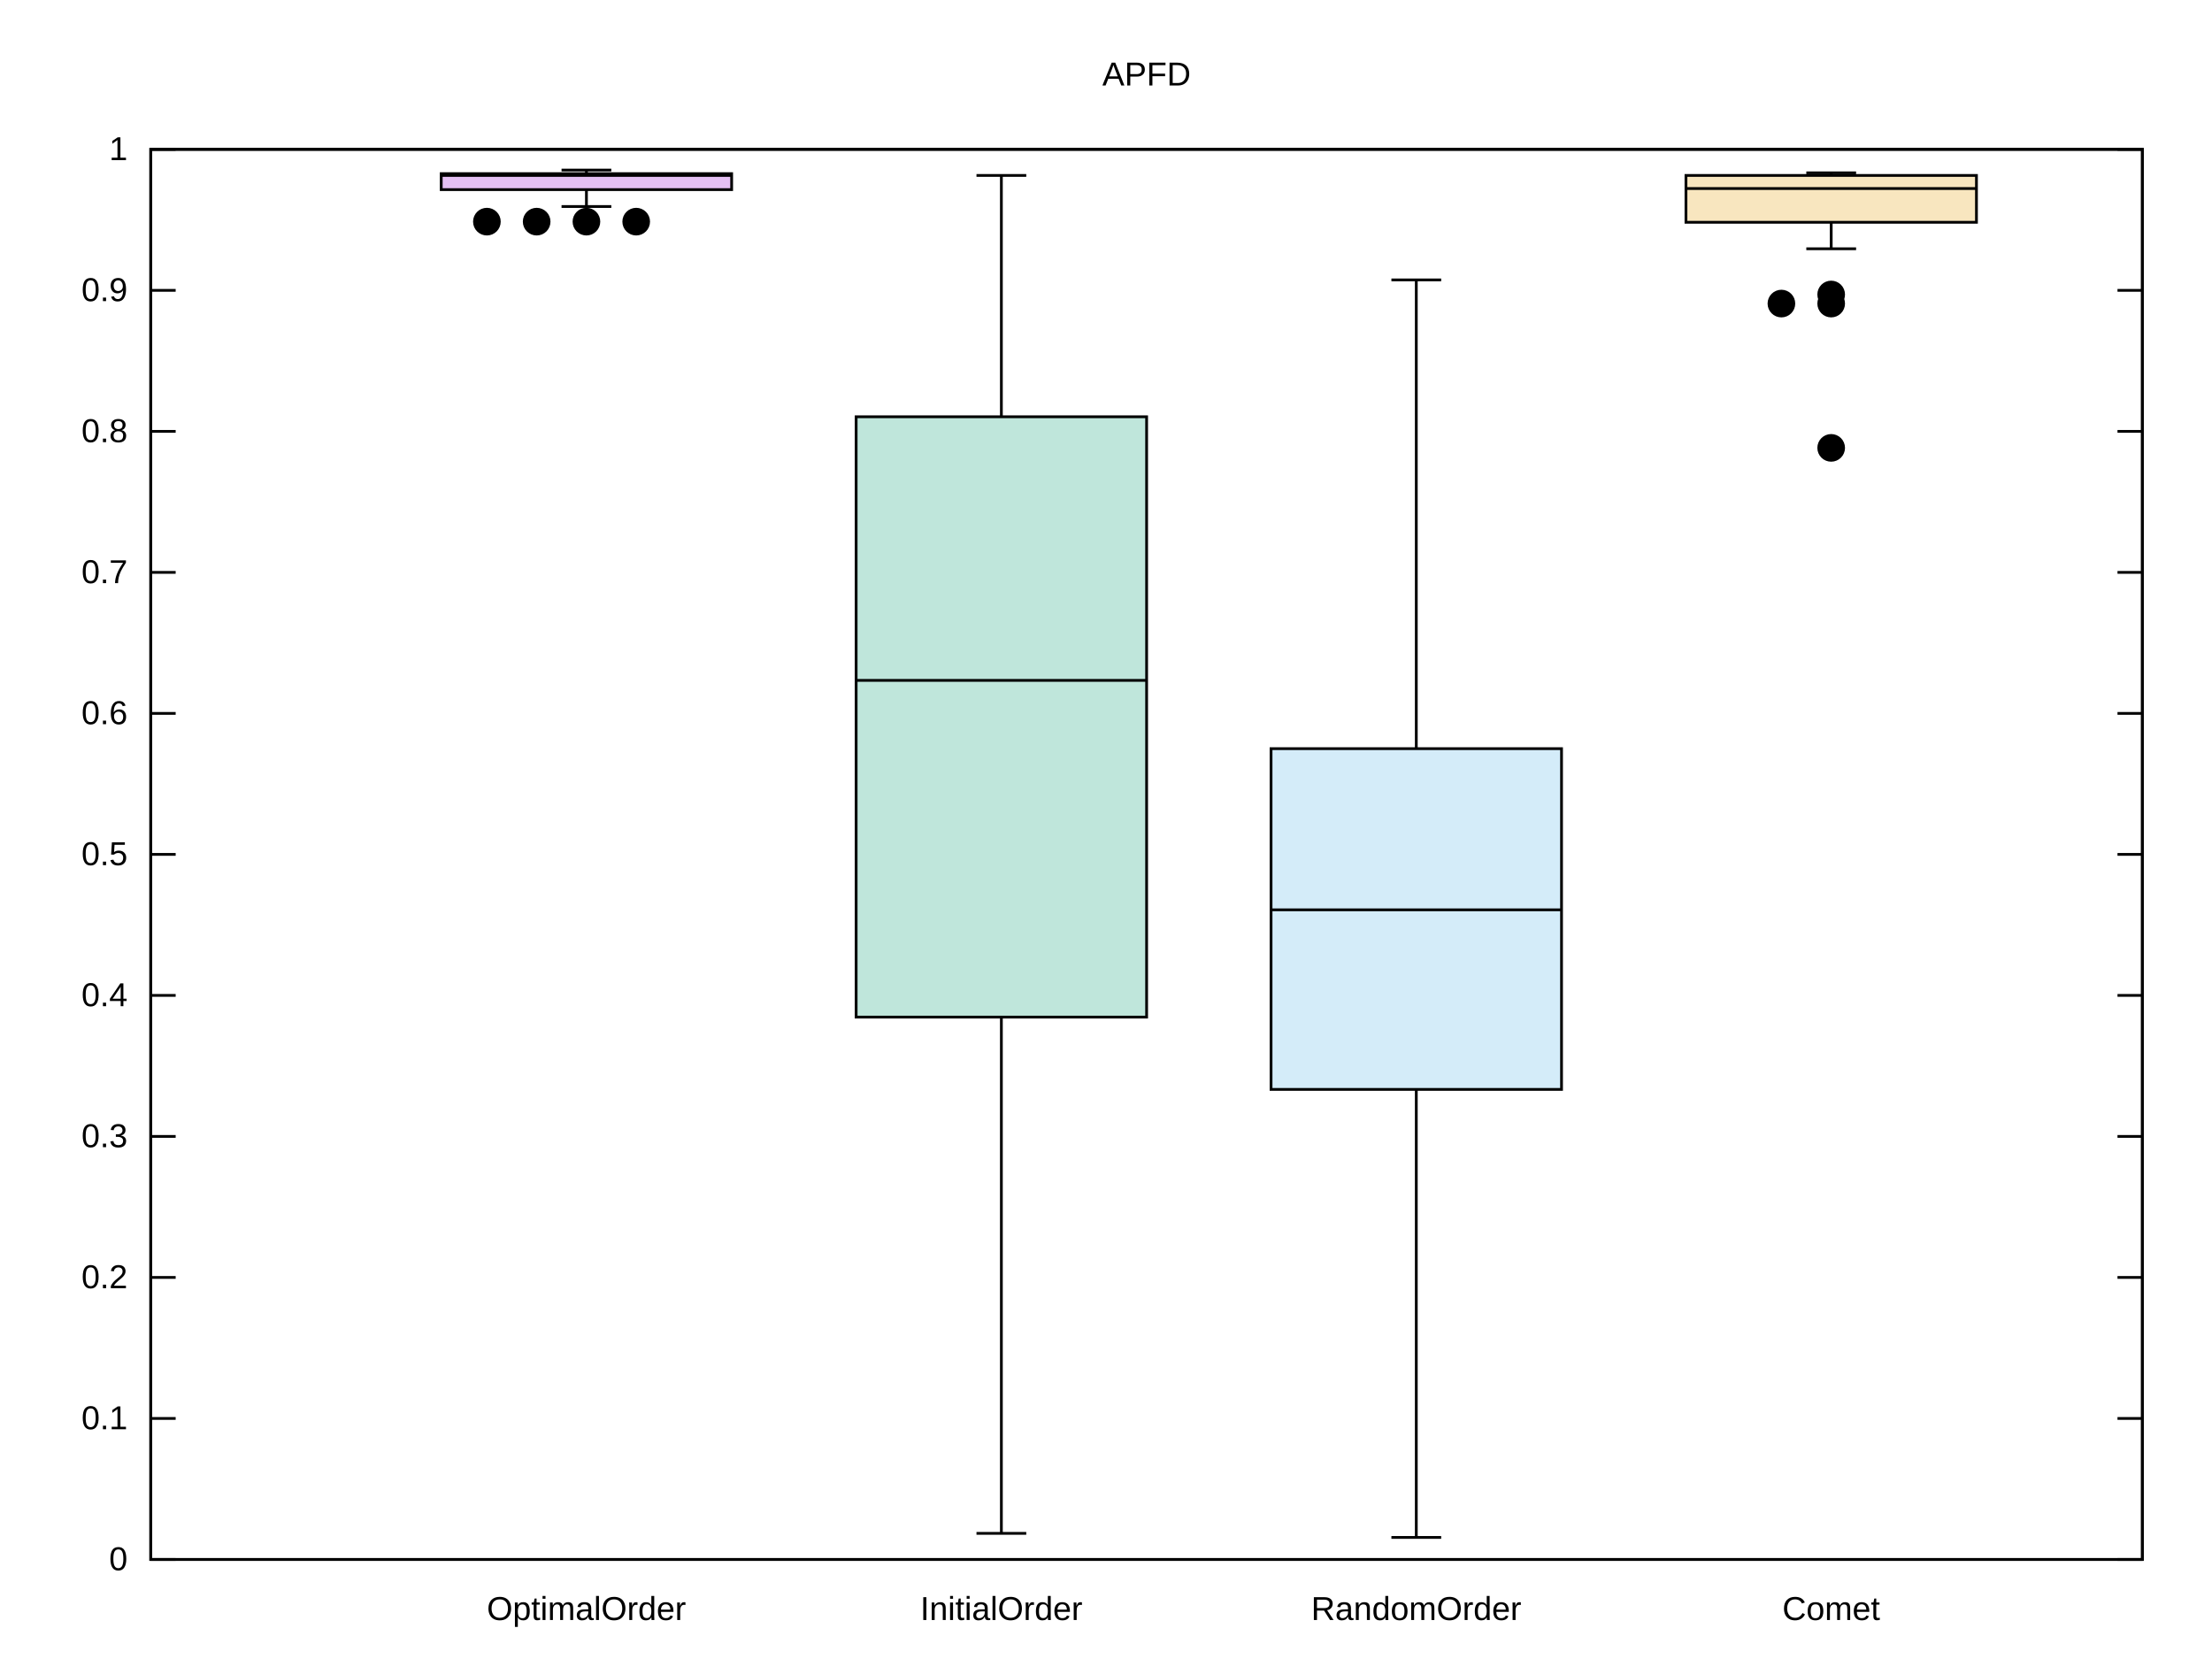
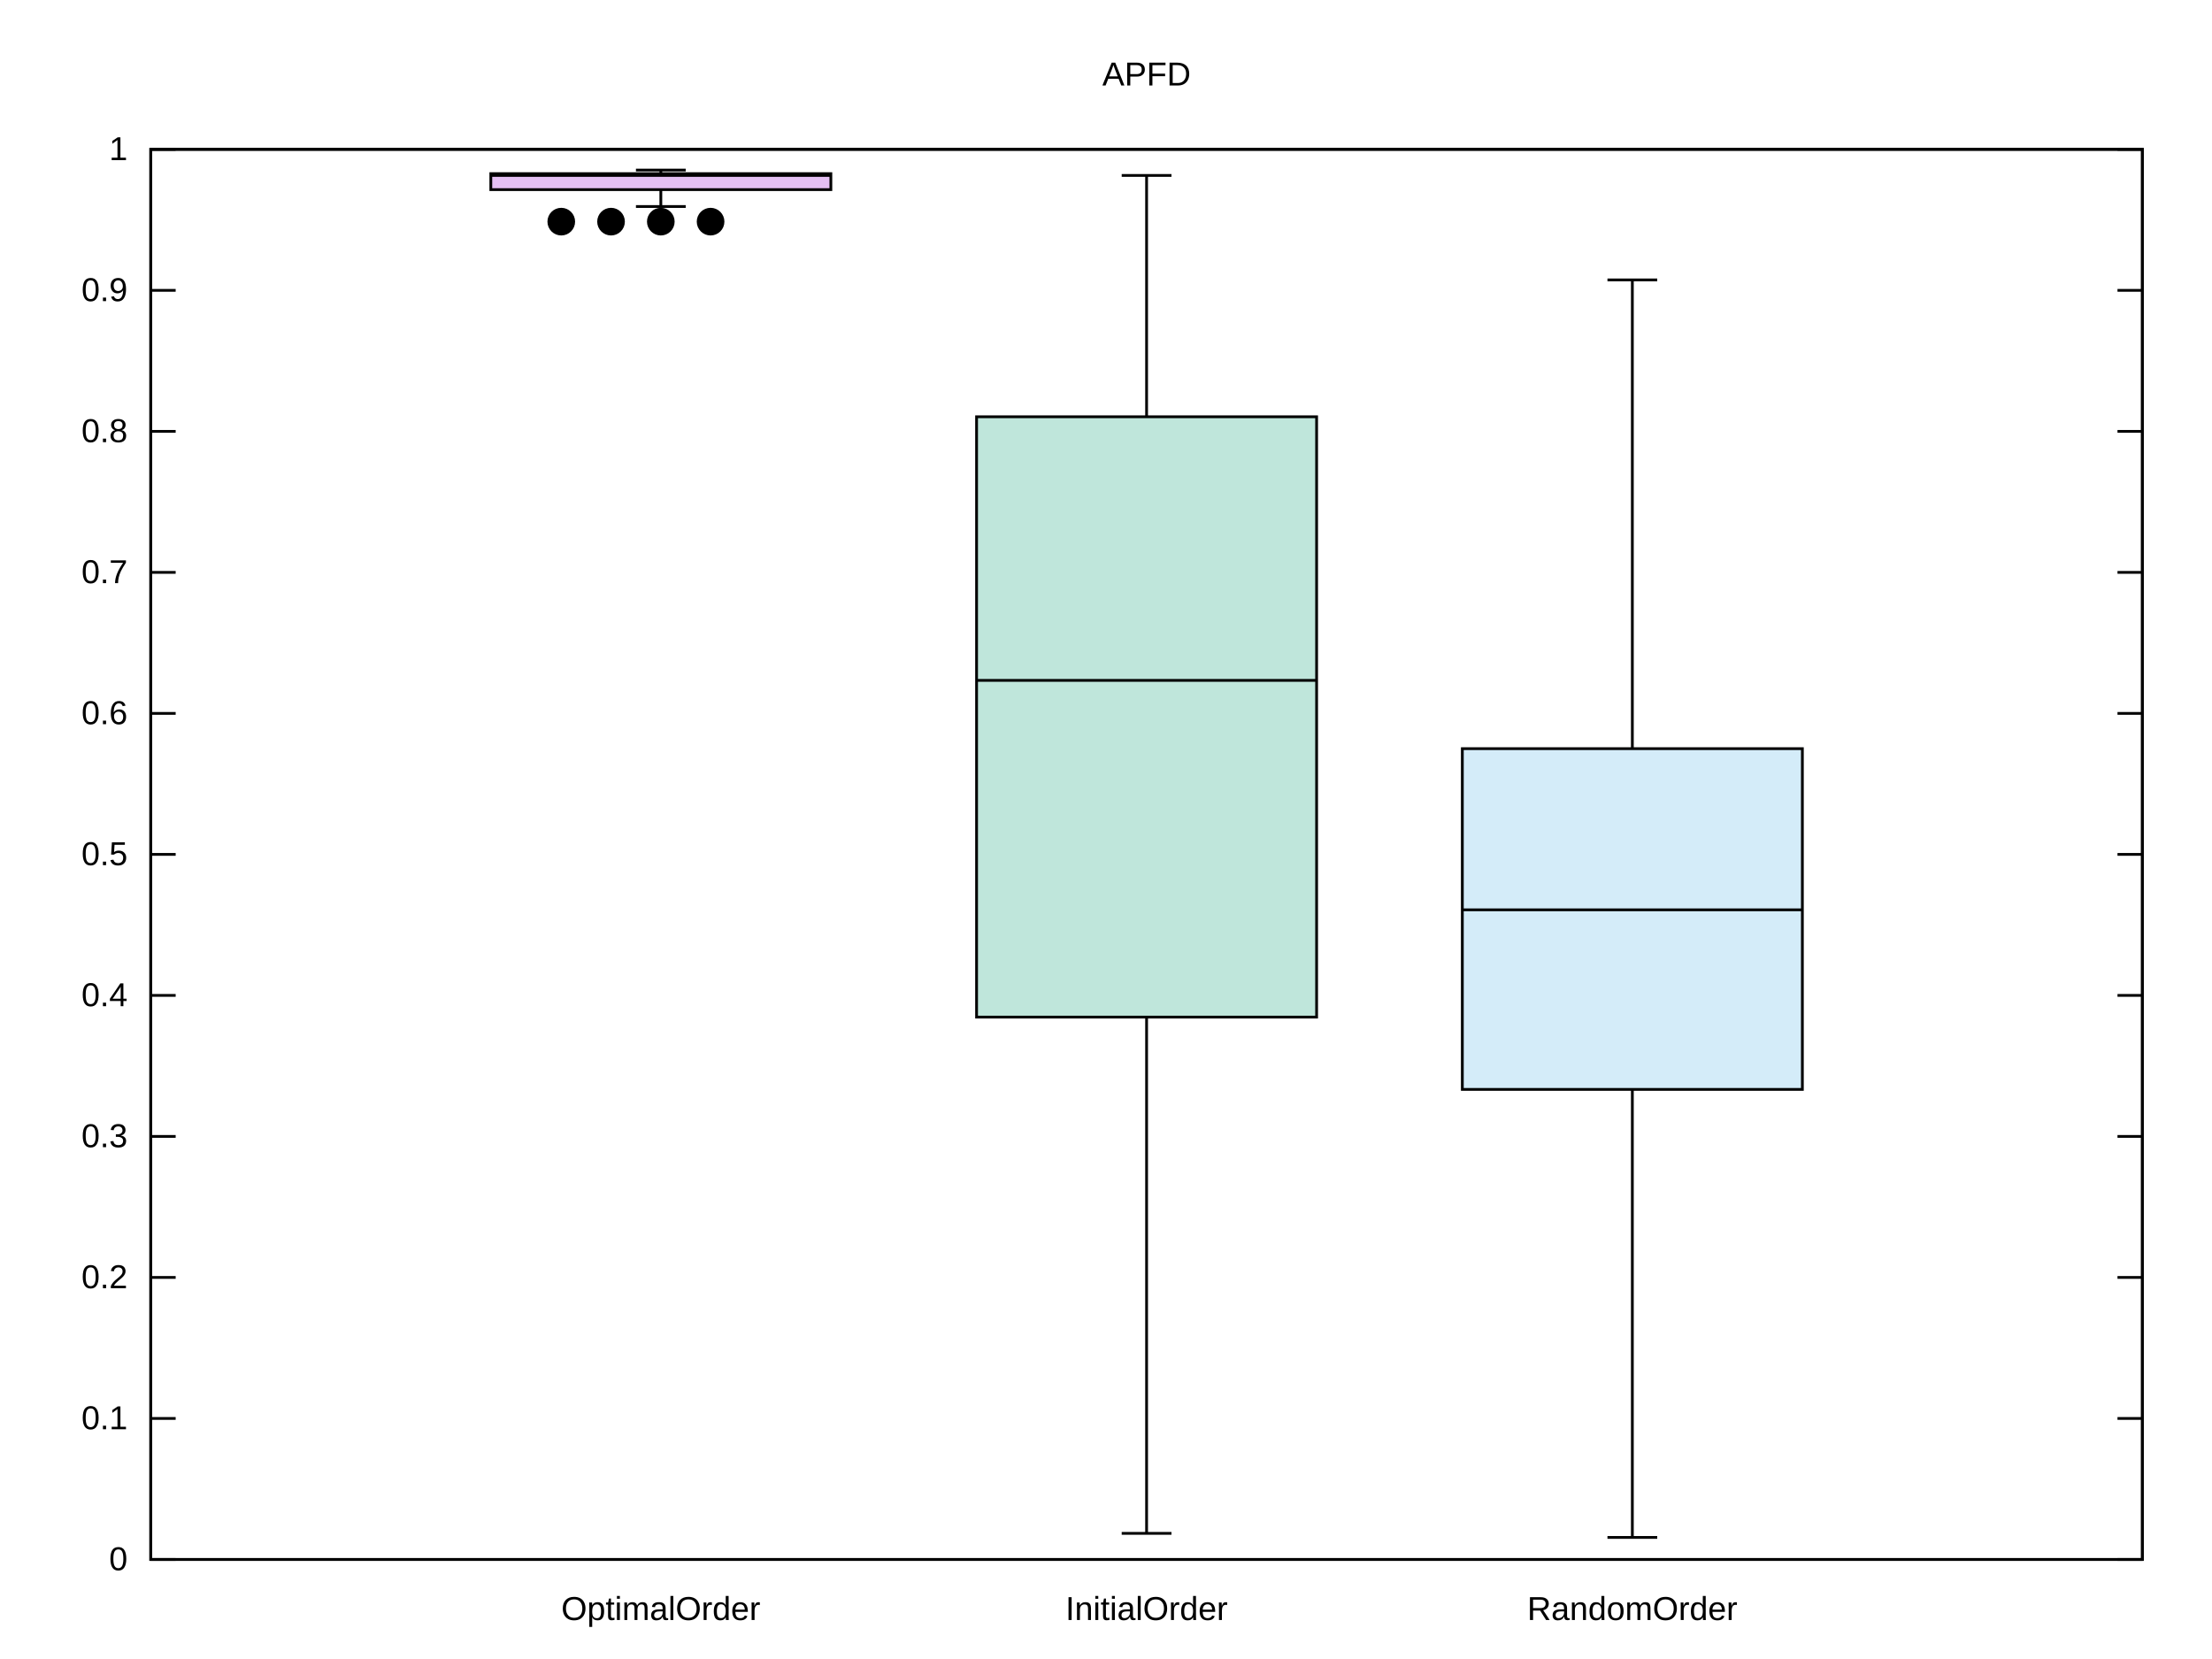
<svg xmlns="http://www.w3.org/2000/svg" xmlns:xlink="http://www.w3.org/1999/xlink" width="800" height="600" viewBox="0 0 800 600">
  <g id="gnuplot_canvas">
    <rect x="0" y="0" width="800" height="600" fill="none" />
    <defs>
      <circle id="gpDot" r="0.5" stroke-width="0.5" stroke="currentColor" />
      <path id="gpPt0" stroke-width="0.222" stroke="currentColor" d="M-1,0 h2 M0,-1 v2" />
      <path id="gpPt1" stroke-width="0.222" stroke="currentColor" d="M-1,-1 L1,1 M1,-1 L-1,1" />
      <path id="gpPt2" stroke-width="0.222" stroke="currentColor" d="M-1,0 L1,0 M0,-1 L0,1 M-1,-1 L1,1 M-1,1 L1,-1" />
      <rect id="gpPt3" stroke-width="0.222" stroke="currentColor" x="-1" y="-1" width="2" height="2" />
      <rect id="gpPt4" stroke-width="0.222" stroke="currentColor" fill="currentColor" x="-1" y="-1" width="2" height="2" />
      <circle id="gpPt5" stroke-width="0.222" stroke="currentColor" cx="0" cy="0" r="1" />
      <use xlink:href="#gpPt5" id="gpPt6" fill="currentColor" stroke="none" />
      <path id="gpPt7" stroke-width="0.222" stroke="currentColor" d="M0,-1.33 L-1.33,0.67 L1.33,0.67 z" />
      <use xlink:href="#gpPt7" id="gpPt8" fill="currentColor" stroke="none" />
      <use xlink:href="#gpPt7" id="gpPt9" stroke="currentColor" transform="rotate(180)" />
      <use xlink:href="#gpPt9" id="gpPt10" fill="currentColor" stroke="none" />
      <use xlink:href="#gpPt3" id="gpPt11" stroke="currentColor" transform="rotate(45)" />
      <use xlink:href="#gpPt11" id="gpPt12" fill="currentColor" stroke="none" />
      <path id="gpPt13" stroke-width="0.222" stroke="currentColor" d="M0,1.330 L1.265,0.411 L0.782,-1.067 L-0.782,-1.076 L-1.265,0.411 z" />
      <use xlink:href="#gpPt13" id="gpPt14" fill="currentColor" stroke="none" />
      <filter id="textbox" filterUnits="objectBoundingBox" x="0" y="0" height="1" width="1">
        <feFlood flood-color="white" flood-opacity="1" result="bgnd" />
        <feComposite in="SourceGraphic" in2="bgnd" operator="atop" />
      </filter>
      <filter id="greybox" filterUnits="objectBoundingBox" x="0" y="0" height="1" width="1">
        <feFlood flood-color="lightgrey" flood-opacity="1" result="grey" />
        <feComposite in="SourceGraphic" in2="grey" operator="atop" />
      </filter>
    </defs>
    <g fill="none" color="white" stroke="currentColor" stroke-width="1.00" stroke-linecap="butt" stroke-linejoin="miter">
</g>
    <g fill="none" color="black" stroke="currentColor" stroke-width="1.00" stroke-linecap="butt" stroke-linejoin="miter">
      <path stroke="black" d="M54.53,564.00 L63.53,564.00 M774.82,564.00 L765.82,564.00  " />
      <g transform="translate(46.14,567.90)" stroke="none" fill="black" font-family="Arial" font-size="12.00" text-anchor="end">
        <text>
          <tspan font-family="Arial"> 0</tspan>
        </text>
      </g>
    </g>
    <g fill="none" color="black" stroke="currentColor" stroke-width="1.00" stroke-linecap="butt" stroke-linejoin="miter">
      <path stroke="black" d="M54.53,513.00 L63.53,513.00 M774.82,513.00 L765.82,513.00  " />
      <g transform="translate(46.14,516.90)" stroke="none" fill="black" font-family="Arial" font-size="12.00" text-anchor="end">
        <text>
          <tspan font-family="Arial"> 0.1</tspan>
        </text>
      </g>
    </g>
    <g fill="none" color="black" stroke="currentColor" stroke-width="1.00" stroke-linecap="butt" stroke-linejoin="miter">
      <path stroke="black" d="M54.53,462.00 L63.53,462.00 M774.82,462.00 L765.82,462.00  " />
      <g transform="translate(46.14,465.90)" stroke="none" fill="black" font-family="Arial" font-size="12.00" text-anchor="end">
        <text>
          <tspan font-family="Arial"> 0.2</tspan>
        </text>
      </g>
    </g>
    <g fill="none" color="black" stroke="currentColor" stroke-width="1.00" stroke-linecap="butt" stroke-linejoin="miter">
      <path stroke="black" d="M54.53,411.00 L63.53,411.00 M774.82,411.00 L765.82,411.00  " />
      <g transform="translate(46.14,414.90)" stroke="none" fill="black" font-family="Arial" font-size="12.00" text-anchor="end">
        <text>
          <tspan font-family="Arial"> 0.3</tspan>
        </text>
      </g>
    </g>
    <g fill="none" color="black" stroke="currentColor" stroke-width="1.00" stroke-linecap="butt" stroke-linejoin="miter">
      <path stroke="black" d="M54.53,360.00 L63.53,360.00 M774.82,360.00 L765.82,360.00  " />
      <g transform="translate(46.14,363.90)" stroke="none" fill="black" font-family="Arial" font-size="12.00" text-anchor="end">
        <text>
          <tspan font-family="Arial"> 0.4</tspan>
        </text>
      </g>
    </g>
    <g fill="none" color="black" stroke="currentColor" stroke-width="1.00" stroke-linecap="butt" stroke-linejoin="miter">
      <path stroke="black" d="M54.53,309.00 L63.53,309.00 M774.82,309.00 L765.82,309.00  " />
      <g transform="translate(46.14,312.90)" stroke="none" fill="black" font-family="Arial" font-size="12.00" text-anchor="end">
        <text>
          <tspan font-family="Arial"> 0.5</tspan>
        </text>
      </g>
    </g>
    <g fill="none" color="black" stroke="currentColor" stroke-width="1.00" stroke-linecap="butt" stroke-linejoin="miter">
      <path stroke="black" d="M54.53,258.01 L63.53,258.01 M774.82,258.01 L765.82,258.01  " />
      <g transform="translate(46.14,261.91)" stroke="none" fill="black" font-family="Arial" font-size="12.00" text-anchor="end">
        <text>
          <tspan font-family="Arial"> 0.6</tspan>
        </text>
      </g>
    </g>
    <g fill="none" color="black" stroke="currentColor" stroke-width="1.00" stroke-linecap="butt" stroke-linejoin="miter">
      <path stroke="black" d="M54.53,207.01 L63.53,207.01 M774.82,207.01 L765.82,207.01  " />
      <g transform="translate(46.14,210.91)" stroke="none" fill="black" font-family="Arial" font-size="12.00" text-anchor="end">
        <text>
          <tspan font-family="Arial"> 0.7</tspan>
        </text>
      </g>
    </g>
    <g fill="none" color="black" stroke="currentColor" stroke-width="1.00" stroke-linecap="butt" stroke-linejoin="miter">
      <path stroke="black" d="M54.53,156.01 L63.53,156.01 M774.82,156.01 L765.82,156.01  " />
      <g transform="translate(46.14,159.91)" stroke="none" fill="black" font-family="Arial" font-size="12.00" text-anchor="end">
        <text>
          <tspan font-family="Arial"> 0.8</tspan>
        </text>
      </g>
    </g>
    <g fill="none" color="black" stroke="currentColor" stroke-width="1.00" stroke-linecap="butt" stroke-linejoin="miter">
      <path stroke="black" d="M54.53,105.01 L63.53,105.01 M774.82,105.01 L765.82,105.01  " />
      <g transform="translate(46.14,108.91)" stroke="none" fill="black" font-family="Arial" font-size="12.00" text-anchor="end">
        <text>
          <tspan font-family="Arial"> 0.9</tspan>
        </text>
      </g>
    </g>
    <g fill="none" color="black" stroke="currentColor" stroke-width="1.00" stroke-linecap="butt" stroke-linejoin="miter">
      <path stroke="black" d="M54.53,54.01 L63.53,54.01 M774.82,54.01 L765.82,54.01  " />
      <g transform="translate(46.14,57.91)" stroke="none" fill="black" font-family="Arial" font-size="12.00" text-anchor="end">
        <text>
          <tspan font-family="Arial"> 1</tspan>
        </text>
      </g>
    </g>
    <g fill="none" color="black" stroke="currentColor" stroke-width="1.00" stroke-linecap="butt" stroke-linejoin="miter">
-       <path stroke="black" d="M212.09,564.00  " />
-       <g transform="translate(212.09,585.90)" stroke="none" fill="black" font-family="Arial" font-size="12.00" text-anchor="middle">
+       <path stroke="black" d="M238.99,564.00  " />
+       <g transform="translate(238.99,585.90)" stroke="none" fill="black" font-family="Arial" font-size="12.00" text-anchor="middle">
        <text>
          <tspan font-family="Arial">OptimalOrder</tspan>
        </text>
      </g>
    </g>
    <g fill="none" color="black" stroke="currentColor" stroke-width="1.00" stroke-linecap="butt" stroke-linejoin="miter">
-       <path stroke="black" d="M362.15,564.00  " />
-       <g transform="translate(362.15,585.90)" stroke="none" fill="black" font-family="Arial" font-size="12.00" text-anchor="middle">
+       <path stroke="black" d="M414.68,564.00  " />
+       <g transform="translate(414.68,585.90)" stroke="none" fill="black" font-family="Arial" font-size="12.00" text-anchor="middle">
        <text>
          <tspan font-family="Arial">InitialOrder</tspan>
        </text>
      </g>
    </g>
    <g fill="none" color="black" stroke="currentColor" stroke-width="1.00" stroke-linecap="butt" stroke-linejoin="miter">
-       <path stroke="black" d="M512.21,564.00  " />
-       <g transform="translate(512.21,585.90)" stroke="none" fill="black" font-family="Arial" font-size="12.00" text-anchor="middle">
+       <path stroke="black" d="M590.36,564.00  " />
+       <g transform="translate(590.36,585.90)" stroke="none" fill="black" font-family="Arial" font-size="12.00" text-anchor="middle">
        <text>
          <tspan font-family="Arial">RandomOrder</tspan>
        </text>
      </g>
    </g>
    <g fill="none" color="black" stroke="currentColor" stroke-width="1.00" stroke-linecap="butt" stroke-linejoin="miter">
-       <path stroke="black" d="M662.27,564.00  " />
-       <g transform="translate(662.27,585.90)" stroke="none" fill="black" font-family="Arial" font-size="12.00" text-anchor="middle">
-         <text>
-           <tspan font-family="Arial">Comet</tspan>
-         </text>
-       </g>
-     </g>
-     <g fill="none" color="black" stroke="currentColor" stroke-width="1.00" stroke-linecap="butt" stroke-linejoin="miter">
</g>
    <g fill="none" color="black" stroke="currentColor" stroke-width="1.00" stroke-linecap="butt" stroke-linejoin="miter">
      <path stroke="black" d="M54.53,54.01 L54.53,564.00 L774.82,564.00 L774.82,54.01 L54.53,54.01 Z  " />
    </g>
    <g fill="none" color="black" stroke="currentColor" stroke-width="1.00" stroke-linecap="butt" stroke-linejoin="miter">
</g>
    <g id="gnuplot_plot_1">
      <g fill="none" color="black" stroke="currentColor" stroke-width="1.00" stroke-linecap="butt" stroke-linejoin="miter">
</g>
      <g fill="none" color="black" stroke="currentColor" stroke-width="1.00" stroke-linecap="butt" stroke-linejoin="miter">
        <g stroke="none" shape-rendering="crispEdges">
-           <polygon fill="rgb(148,   0, 211)" fill-opacity="0.25" points="159.57,68.58 264.61,68.58 264.61,62.80 159.57,62.80 " />
+           <polygon fill="rgb(148,   0, 211)" fill-opacity="0.25" points="177.51,68.58 300.49,68.58 300.49,62.80 177.51,62.80 " />
        </g>
-         <path stroke="black" d="M159.57,68.58 L264.61,68.58 L264.61,62.80 L159.57,62.80 L159.57,68.58 Z  " />
-         <path stroke="black" d="M159.57,63.45 L264.61,63.45 M212.09,74.69 L212.09,68.58 M212.09,62.80 L212.09,61.51 M203.09,61.51 L221.09,61.51   M203.09,74.69 L221.09,74.69  " />
-         <use xlink:href="#gpPt6" transform="translate(212.09,80.16) scale(4.50)" color="black" />
-         <use xlink:href="#gpPt6" transform="translate(194.09,80.16) scale(4.50)" color="black" />
-         <use xlink:href="#gpPt6" transform="translate(230.09,80.16) scale(4.50)" color="black" />
-         <use xlink:href="#gpPt6" transform="translate(176.09,80.16) scale(4.50)" color="black" />
+         <path stroke="black" d="M177.51,68.58 L300.49,68.58 L300.49,62.80 L177.51,62.80 L177.51,68.58 Z  " />
+         <path stroke="black" d="M177.51,63.45 L300.49,63.45 M239.00,74.69 L239.00,68.58 M239.00,62.80 L239.00,61.51 M230.00,61.51 L248.00,61.51   M230.00,74.69 L248.00,74.69  " />
+         <use xlink:href="#gpPt6" transform="translate(238.99,80.16) scale(4.50)" color="black" />
+         <use xlink:href="#gpPt6" transform="translate(220.99,80.16) scale(4.50)" color="black" />
+         <use xlink:href="#gpPt6" transform="translate(256.99,80.16) scale(4.50)" color="black" />
+         <use xlink:href="#gpPt6" transform="translate(202.99,80.16) scale(4.50)" color="black" />
      </g>
    </g>
    <g id="gnuplot_plot_2">
      <g fill="none" color="black" stroke="currentColor" stroke-width="1.00" stroke-linecap="butt" stroke-linejoin="miter">
</g>
      <g fill="none" color="black" stroke="currentColor" stroke-width="1.00" stroke-linecap="butt" stroke-linejoin="miter">
        <g stroke="none" shape-rendering="crispEdges">
-           <polygon fill="rgb(  0, 158, 115)" fill-opacity="0.25" points="309.63,367.85 414.69,367.85 414.69,150.73 309.63,150.73 " />
+           <polygon fill="rgb(  0, 158, 115)" fill-opacity="0.25" points="353.19,367.85 476.17,367.85 476.17,150.73 353.19,150.73 " />
        </g>
-         <path stroke="black" d="M309.63,367.85 L414.69,367.85 L414.69,150.73 L309.63,150.73 L309.63,367.85 Z  " />
-         <path stroke="black" d="M309.63,246.07 L414.69,246.07 M362.16,554.56 L362.16,367.85 M362.16,150.73 L362.16,63.45 M353.16,63.45 L371.16,63.45   M353.16,554.56 L371.16,554.56  " />
+         <path stroke="black" d="M353.19,367.85 L476.17,367.85 L476.17,150.73 L353.19,150.73 L353.19,367.85 Z  " />
+         <path stroke="black" d="M353.19,246.07 L476.17,246.07 M414.68,554.56 L414.68,367.85 M414.68,150.73 L414.68,63.45 M405.68,63.45 L423.68,63.45   M405.68,554.56 L423.68,554.56  " />
      </g>
    </g>
    <g id="gnuplot_plot_3">
      <g fill="none" color="black" stroke="currentColor" stroke-width="1.00" stroke-linecap="butt" stroke-linejoin="miter">
</g>
      <g fill="none" color="black" stroke="currentColor" stroke-width="1.00" stroke-linecap="butt" stroke-linejoin="miter">
        <g stroke="none" shape-rendering="crispEdges">
-           <polygon fill="rgb( 86, 180, 233)" fill-opacity="0.25" points="459.69,394.00 564.75,394.00 564.75,270.76 459.69,270.76 " />
+           <polygon fill="rgb( 86, 180, 233)" fill-opacity="0.25" points="528.87,394.00 651.85,394.00 651.85,270.76 528.87,270.76 " />
        </g>
-         <path stroke="black" d="M459.69,394.00 L564.75,394.00 L564.75,270.76 L459.69,270.76 L459.69,394.00 Z  " />
-         <path stroke="black" d="M459.69,329.05 L564.75,329.05 M512.22,556.03 L512.22,394.00 M512.22,270.76 L512.22,101.23 M503.22,101.23 L521.22,101.23   M503.22,556.03 L521.22,556.03  " />
-       </g>
-     </g>
-     <g id="gnuplot_plot_4">
-       <g fill="none" color="black" stroke="currentColor" stroke-width="1.00" stroke-linecap="butt" stroke-linejoin="miter">
- </g>
-       <g fill="none" color="black" stroke="currentColor" stroke-width="1.00" stroke-linecap="butt" stroke-linejoin="miter">
-         <g stroke="none" shape-rendering="crispEdges">
-           <polygon fill="rgb(230, 159,   0)" fill-opacity="0.25" points="609.75,80.39 714.81,80.39 714.81,63.45 609.75,63.45 " />
-         </g>
-         <path stroke="black" d="M609.75,80.39 L714.81,80.39 L714.81,63.45 L609.75,63.45 L609.75,80.39 Z  " />
-         <path stroke="black" d="M609.75,68.18 L714.81,68.18 M662.28,89.97 L662.28,80.39 M662.28,63.45 L662.28,62.51 M653.28,62.51 L671.28,62.51   M653.28,89.97 L671.28,89.97  " />
-         <use xlink:href="#gpPt6" transform="translate(662.27,161.98) scale(4.50)" color="black" />
-         <use xlink:href="#gpPt6" transform="translate(662.27,109.79) scale(4.50)" color="black" />
-         <use xlink:href="#gpPt6" transform="translate(644.27,109.79) scale(4.50)" color="black" />
-         <use xlink:href="#gpPt6" transform="translate(662.27,106.51) scale(4.50)" color="black" />
+         <path stroke="black" d="M528.87,394.00 L651.85,394.00 L651.85,270.76 L528.87,270.76 L528.87,394.00 Z  " />
+         <path stroke="black" d="M528.87,329.05 L651.85,329.05 M590.36,556.03 L590.36,394.00 M590.36,270.76 L590.36,101.23 M581.36,101.23 L599.36,101.23   M581.36,556.03 L599.36,556.03  " />
      </g>
    </g>
    <g fill="none" color="white" stroke="black" stroke-width="2.00" stroke-linecap="butt" stroke-linejoin="miter">
</g>
    <g fill="none" color="black" stroke="currentColor" stroke-width="2.00" stroke-linecap="butt" stroke-linejoin="miter">
</g>
    <g fill="none" color="black" stroke="black" stroke-width="1.00" stroke-linecap="butt" stroke-linejoin="miter">
</g>
    <g fill="none" color="black" stroke="currentColor" stroke-width="1.00" stroke-linecap="butt" stroke-linejoin="miter">
      <path stroke="black" d="M54.53,54.01 L54.53,564.00 L774.82,564.00 L774.82,54.01 L54.53,54.01 Z  " />
    </g>
    <g fill="none" color="black" stroke="currentColor" stroke-width="1.00" stroke-linecap="butt" stroke-linejoin="miter">
      <g transform="translate(414.67,30.91)" stroke="none" fill="black" font-family="Arial" font-size="12.00" text-anchor="middle">
        <text>
          <tspan font-family="Arial">APFD</tspan>
        </text>
      </g>
    </g>
    <g fill="none" color="black" stroke="currentColor" stroke-width="1.00" stroke-linecap="butt" stroke-linejoin="miter">
</g>
  </g>
</svg>
